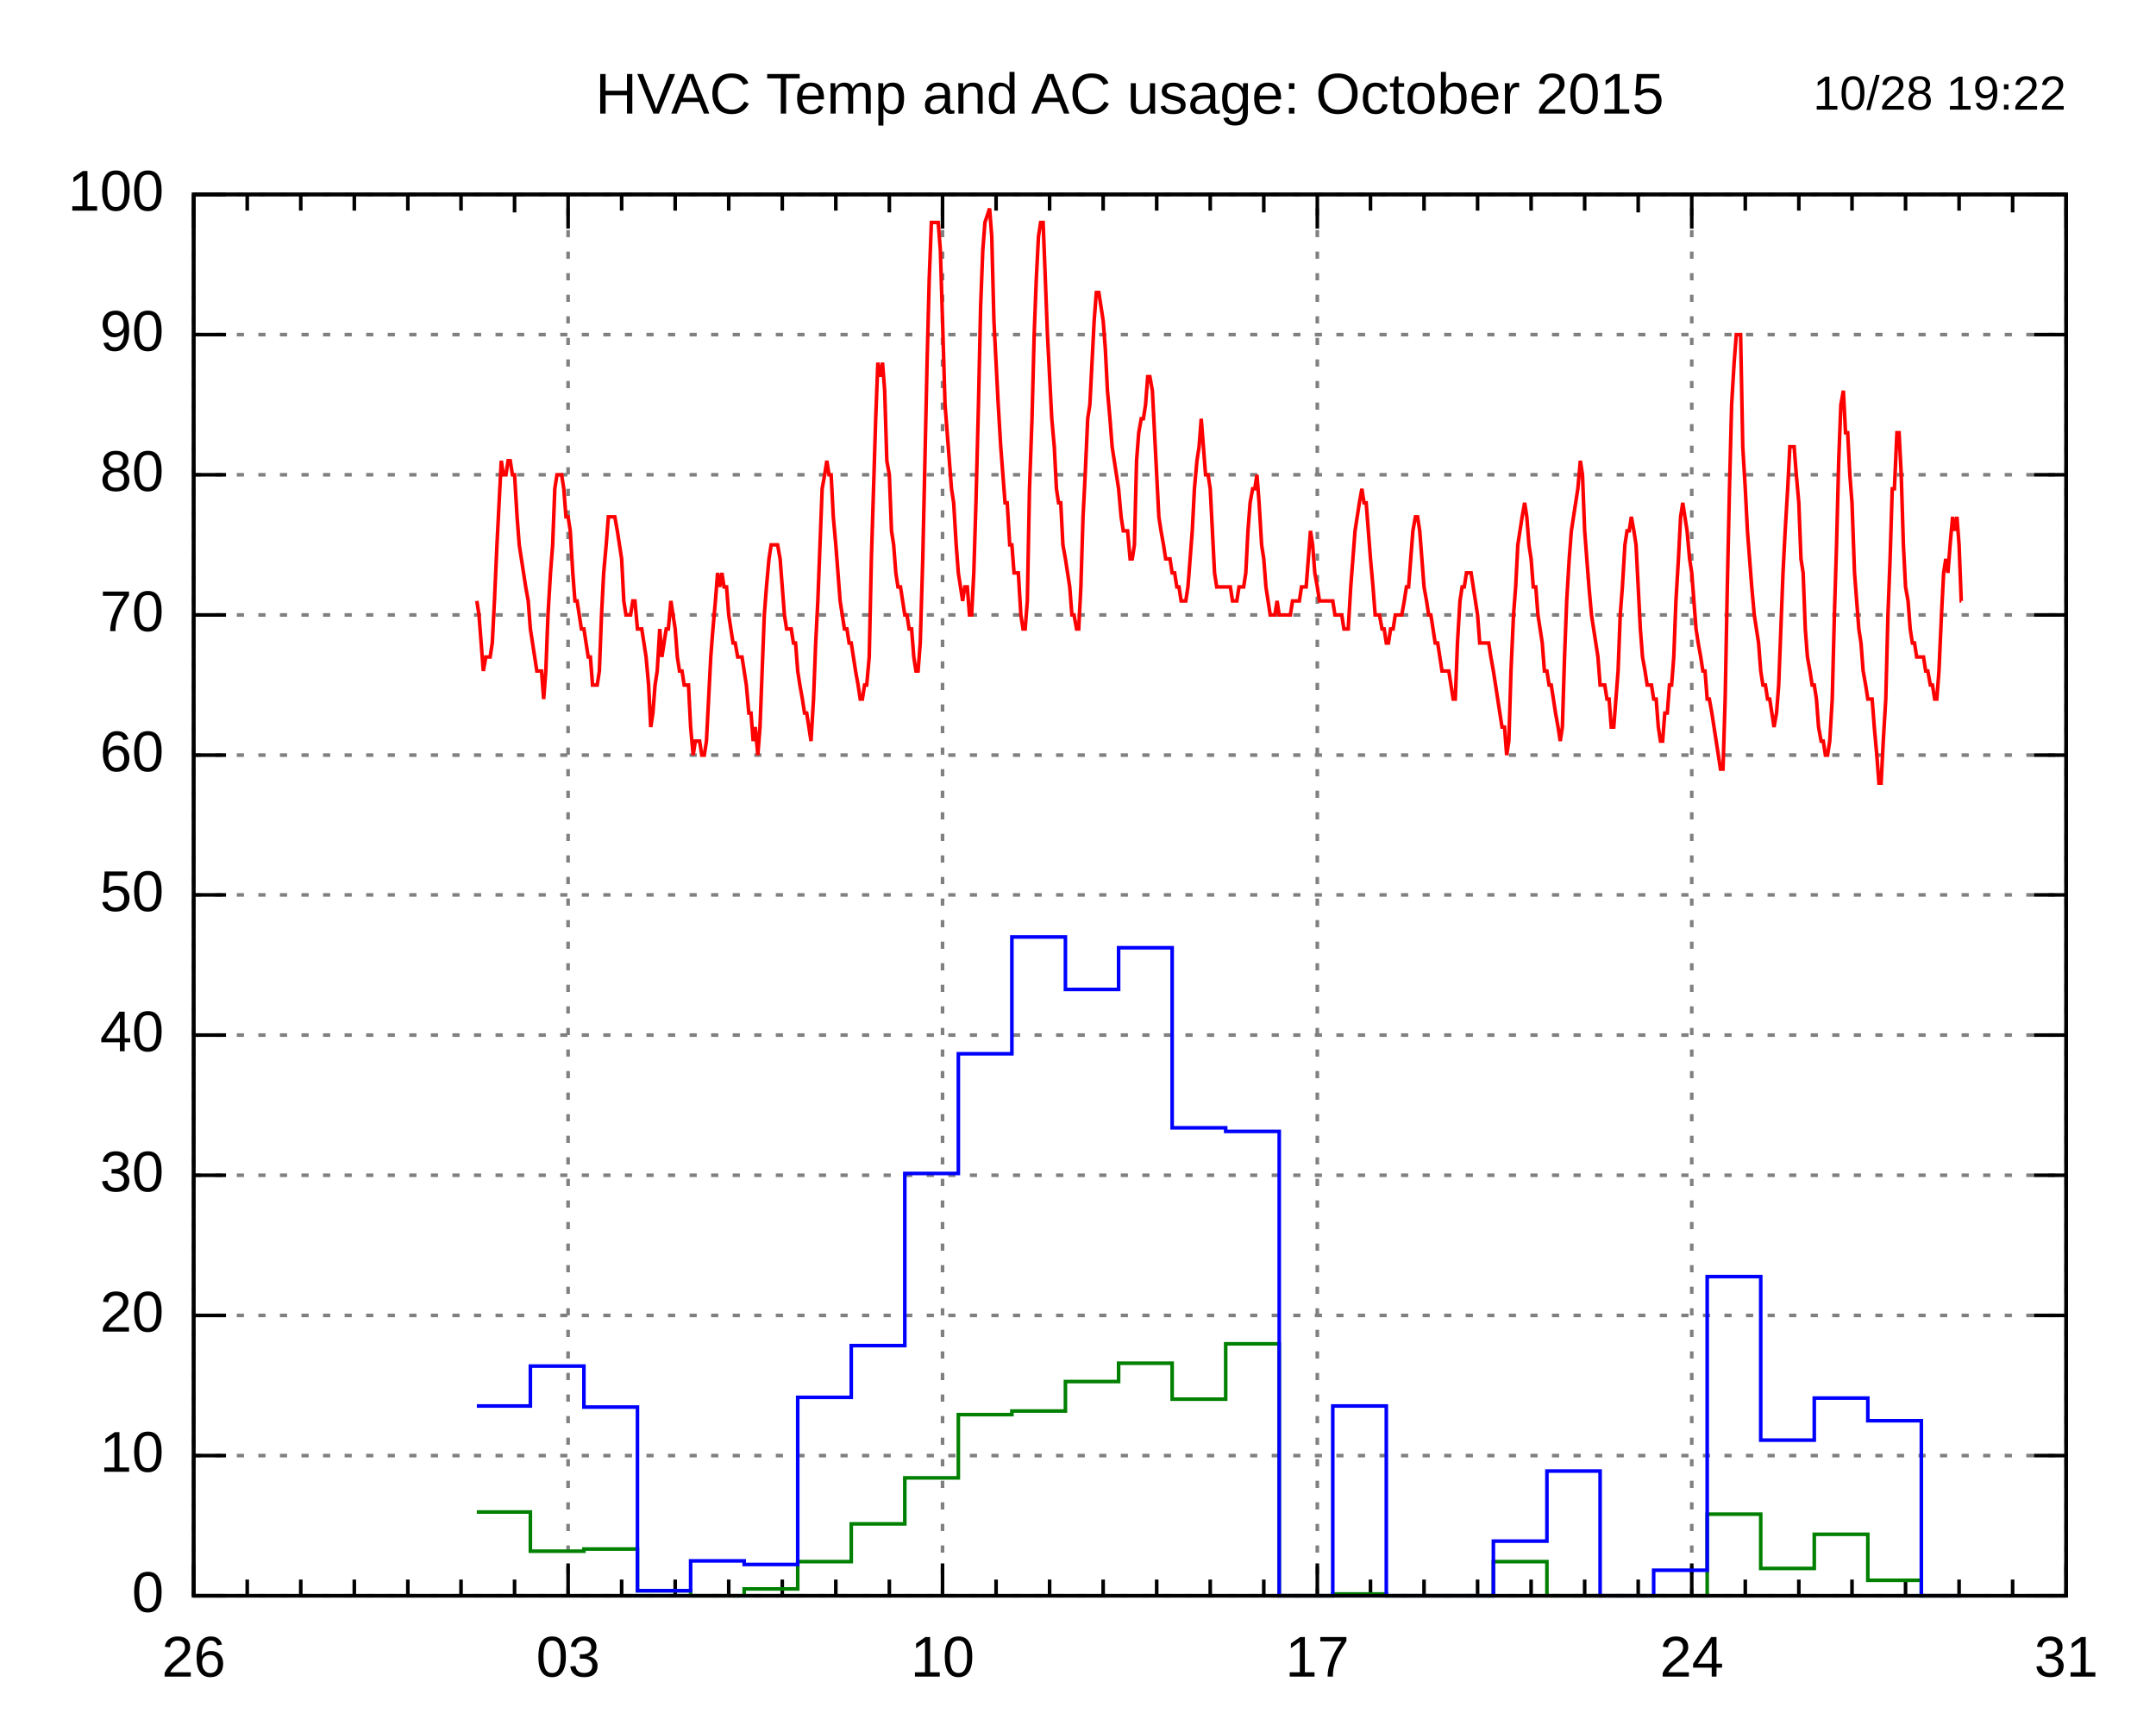
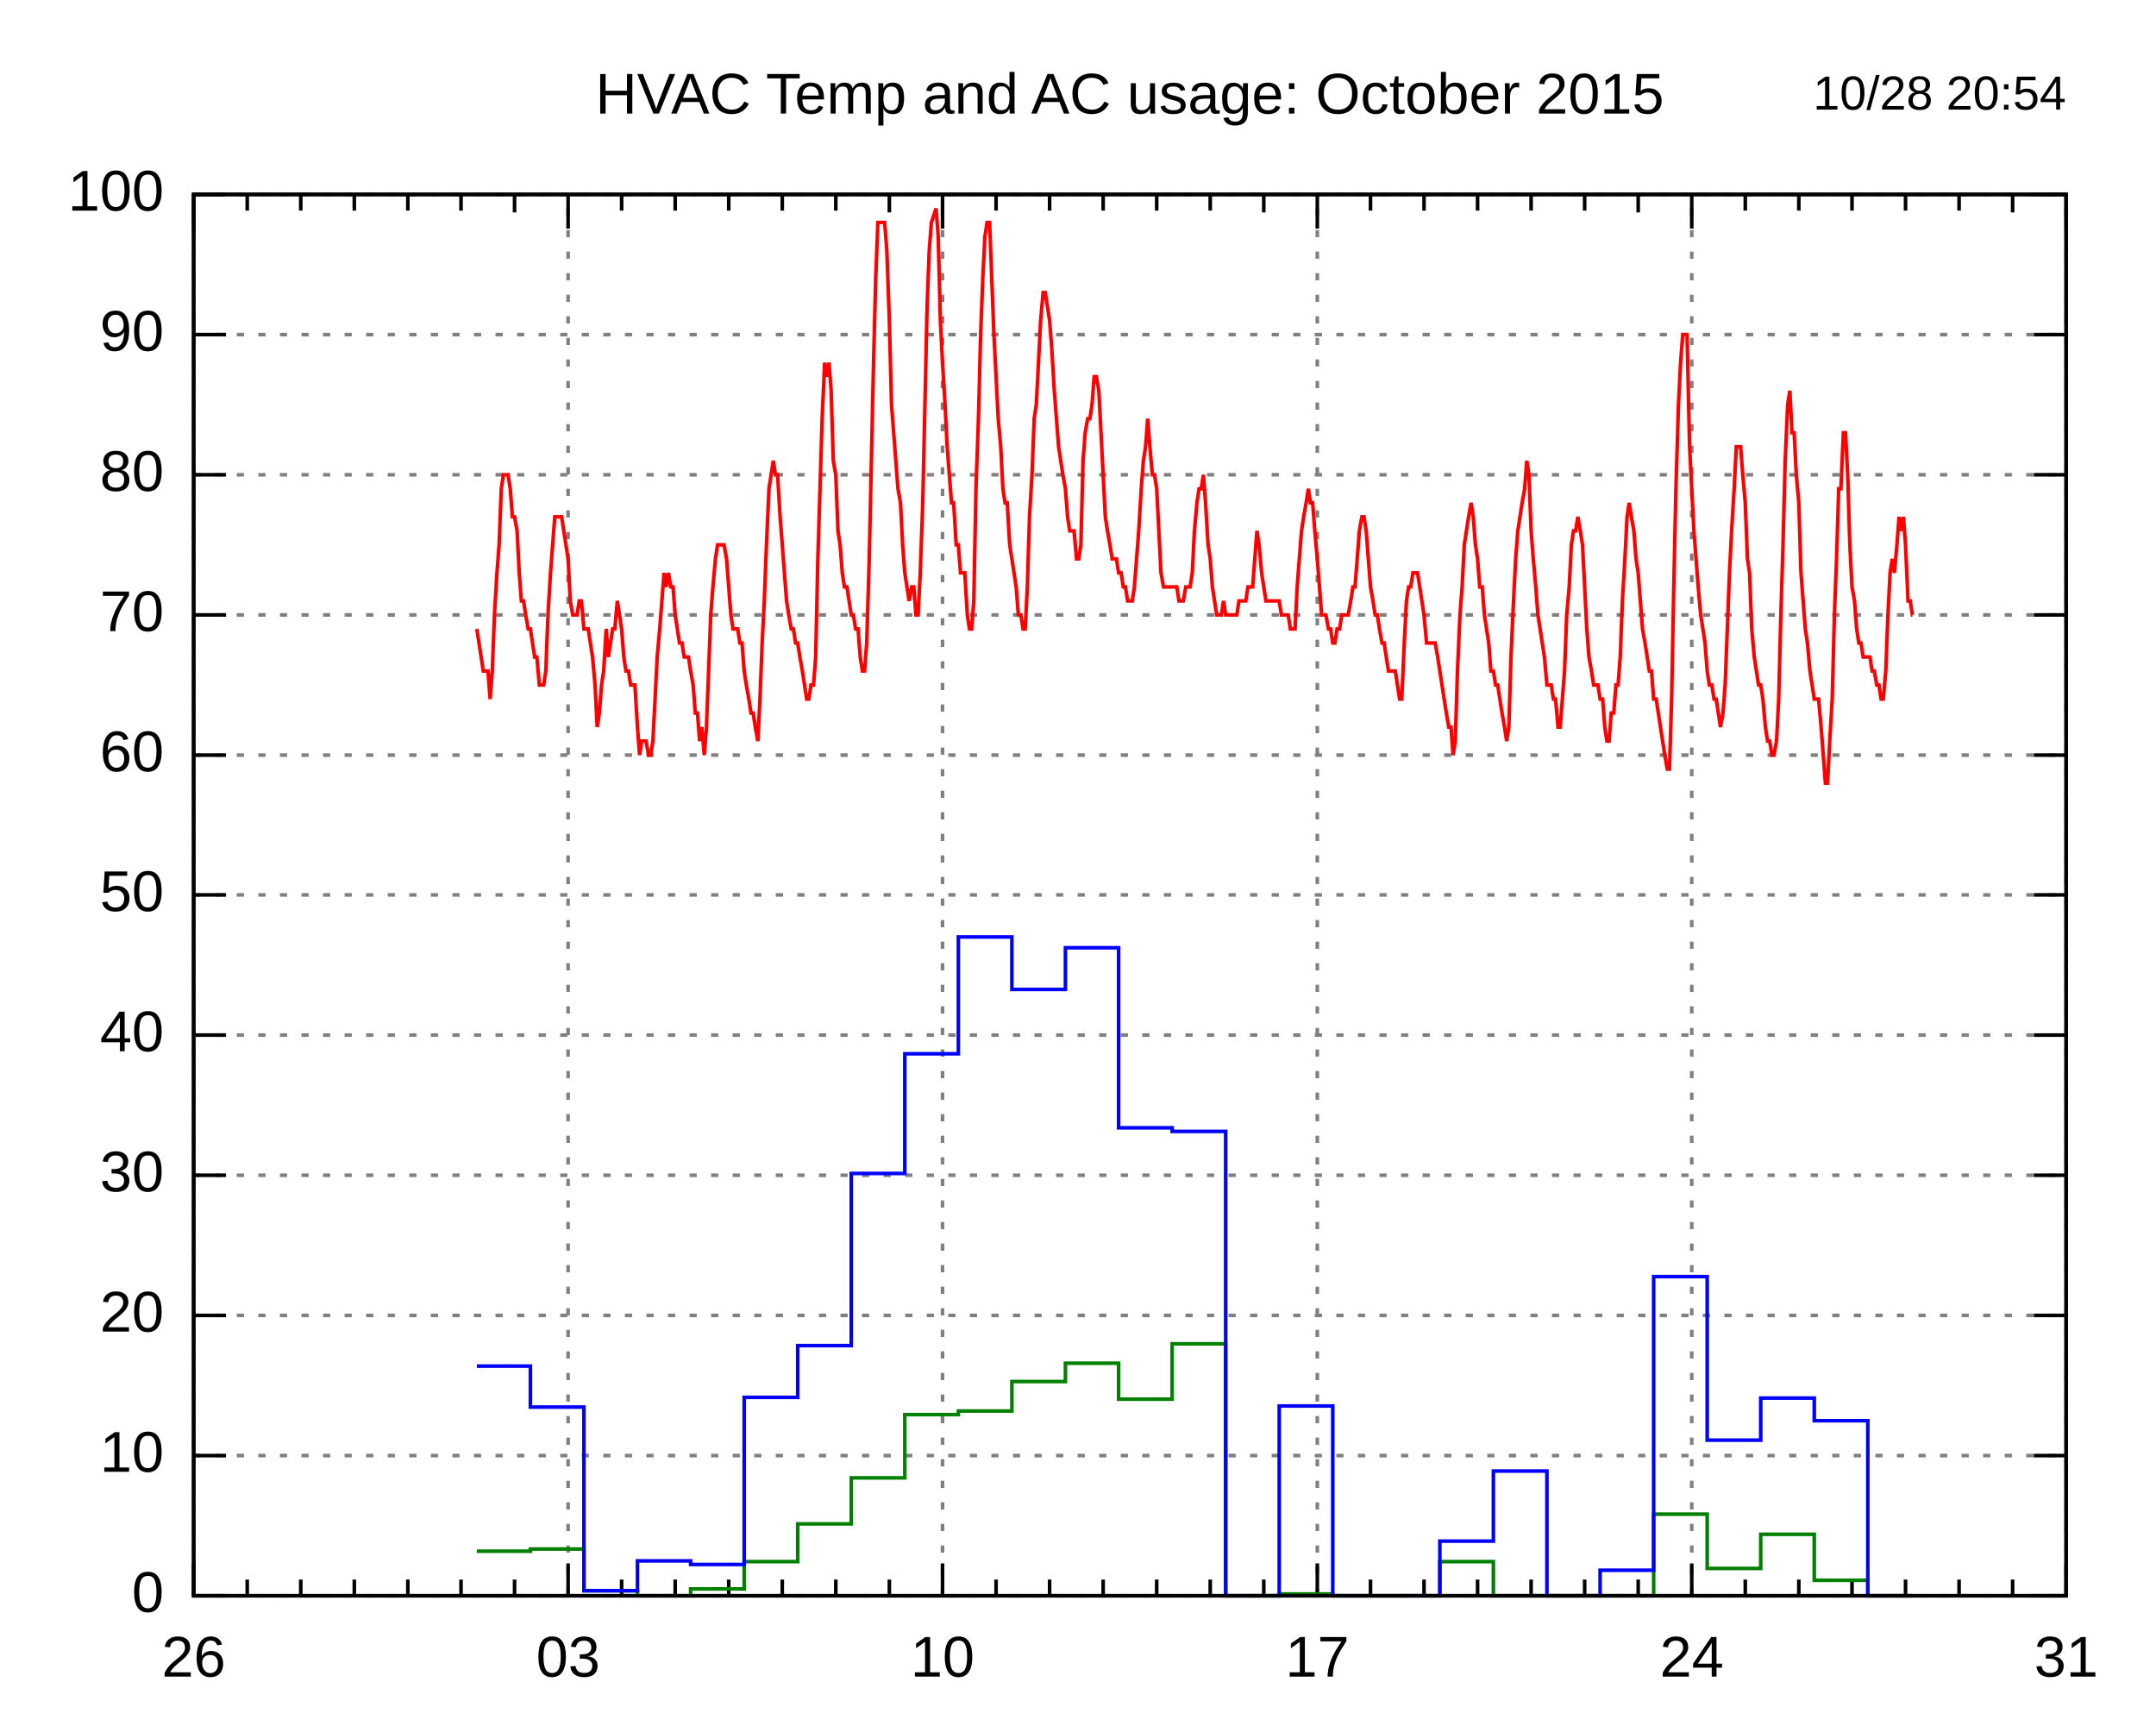
<svg xmlns="http://www.w3.org/2000/svg" xmlns:xlink="http://www.w3.org/1999/xlink" viewBox="0 0 600 480">
  <g id="gnuplot_canvas">
    <rect x="0" y="0" width="600" height="480" fill="none" />
    <defs>
      <circle id="gpDot" r="0.5" stroke-width="0.5" />
      <path id="gpPt0" stroke-width="0.222" stroke="currentColor" d="M-1,0 h2 M0,-1 v2" />
      <path id="gpPt1" stroke-width="0.222" stroke="currentColor" d="M-1,-1 L1,1 M1,-1 L-1,1" />
      <path id="gpPt2" stroke-width="0.222" stroke="currentColor" d="M-1,0 L1,0 M0,-1 L0,1 M-1,-1 L1,1 M-1,1 L1,-1" />
      <rect id="gpPt3" stroke-width="0.222" stroke="currentColor" x="-1" y="-1" width="2" height="2" />
      <rect id="gpPt4" stroke-width="0.222" stroke="currentColor" fill="currentColor" x="-1" y="-1" width="2" height="2" />
      <circle id="gpPt5" stroke-width="0.222" stroke="currentColor" cx="0" cy="0" r="1" />
      <use xlink:href="#gpPt5" id="gpPt6" fill="currentColor" stroke="none" />
      <path id="gpPt7" stroke-width="0.222" stroke="currentColor" d="M0,-1.33 L-1.33,0.67 L1.33,0.67 z" />
      <use xlink:href="#gpPt7" id="gpPt8" fill="currentColor" stroke="none" />
      <use xlink:href="#gpPt7" id="gpPt9" stroke="currentColor" transform="rotate(180)" />
      <use xlink:href="#gpPt9" id="gpPt10" fill="currentColor" stroke="none" />
      <use xlink:href="#gpPt3" id="gpPt11" stroke="currentColor" transform="rotate(45)" />
      <use xlink:href="#gpPt11" id="gpPt12" fill="currentColor" stroke="none" />
    </defs>
    <g style="fill:none; color:white; stroke:currentColor; stroke-width:1.00; stroke-linecap:butt; stroke-linejoin:miter">
</g>
    <g style="fill:none; color:black; stroke:currentColor; stroke-width:1.00; stroke-linecap:butt; stroke-linejoin:miter">
</g>
    <g style="fill:none; color:gray; stroke:currentColor; stroke-width:1.00; stroke-linecap:butt; stroke-linejoin:miter">
      <path stroke="gray" stroke-dasharray=" 2,4" class="gridline" d="M53.9,444.0 L575.0,444.0  h0.01" />
    </g>
    <g style="fill:none; color:black; stroke:currentColor; stroke-width:1.00; stroke-linecap:butt; stroke-linejoin:miter">
      <path stroke="black" d="M53.9,444.0 L62.9,444.0 M575.0,444.0 L566.0,444.0  h0.01" />
      <g transform="translate(45.6,448.5)" style="stroke:none; fill:black; font-family:Arial; font-size:12.00pt; text-anchor:end">
        <text> 0</text>
      </g>
    </g>
    <g style="fill:none; color:gray; stroke:currentColor; stroke-width:1.00; stroke-linecap:butt; stroke-linejoin:miter">
      <path stroke="gray" stroke-dasharray=" 2,4" class="gridline" d="M53.9,405.0 L575.0,405.0  h0.01" />
    </g>
    <g style="fill:none; color:black; stroke:currentColor; stroke-width:1.00; stroke-linecap:butt; stroke-linejoin:miter">
      <path stroke="black" d="M53.9,405.0 L62.9,405.0 M575.0,405.0 L566.0,405.0  h0.01" />
      <g transform="translate(45.6,409.5)" style="stroke:none; fill:black; font-family:Arial; font-size:12.00pt; text-anchor:end">
        <text> 10</text>
      </g>
    </g>
    <g style="fill:none; color:gray; stroke:currentColor; stroke-width:1.00; stroke-linecap:butt; stroke-linejoin:miter">
      <path stroke="gray" stroke-dasharray=" 2,4" class="gridline" d="M53.9,366.0 L575.0,366.0  h0.01" />
    </g>
    <g style="fill:none; color:black; stroke:currentColor; stroke-width:1.00; stroke-linecap:butt; stroke-linejoin:miter">
      <path stroke="black" d="M53.9,366.0 L62.9,366.0 M575.0,366.0 L566.0,366.0  h0.01" />
      <g transform="translate(45.6,370.5)" style="stroke:none; fill:black; font-family:Arial; font-size:12.00pt; text-anchor:end">
        <text> 20</text>
      </g>
    </g>
    <g style="fill:none; color:gray; stroke:currentColor; stroke-width:1.00; stroke-linecap:butt; stroke-linejoin:miter">
      <path stroke="gray" stroke-dasharray=" 2,4" class="gridline" d="M53.9,327.0 L575.0,327.0  h0.01" />
    </g>
    <g style="fill:none; color:black; stroke:currentColor; stroke-width:1.00; stroke-linecap:butt; stroke-linejoin:miter">
      <path stroke="black" d="M53.9,327.0 L62.9,327.0 M575.0,327.0 L566.0,327.0  h0.01" />
      <g transform="translate(45.6,331.5)" style="stroke:none; fill:black; font-family:Arial; font-size:12.00pt; text-anchor:end">
        <text> 30</text>
      </g>
    </g>
    <g style="fill:none; color:gray; stroke:currentColor; stroke-width:1.00; stroke-linecap:butt; stroke-linejoin:miter">
      <path stroke="gray" stroke-dasharray=" 2,4" class="gridline" d="M53.9,288.0 L575.0,288.0  h0.01" />
    </g>
    <g style="fill:none; color:black; stroke:currentColor; stroke-width:1.00; stroke-linecap:butt; stroke-linejoin:miter">
      <path stroke="black" d="M53.9,288.0 L62.9,288.0 M575.0,288.0 L566.0,288.0  h0.01" />
      <g transform="translate(45.6,292.5)" style="stroke:none; fill:black; font-family:Arial; font-size:12.00pt; text-anchor:end">
        <text> 40</text>
      </g>
    </g>
    <g style="fill:none; color:gray; stroke:currentColor; stroke-width:1.00; stroke-linecap:butt; stroke-linejoin:miter">
      <path stroke="gray" stroke-dasharray=" 2,4" class="gridline" d="M53.9,249.0 L575.0,249.0  h0.01" />
    </g>
    <g style="fill:none; color:black; stroke:currentColor; stroke-width:1.00; stroke-linecap:butt; stroke-linejoin:miter">
      <path stroke="black" d="M53.9,249.0 L62.9,249.0 M575.0,249.0 L566.0,249.0  h0.01" />
      <g transform="translate(45.6,253.5)" style="stroke:none; fill:black; font-family:Arial; font-size:12.00pt; text-anchor:end">
        <text> 50</text>
      </g>
    </g>
    <g style="fill:none; color:gray; stroke:currentColor; stroke-width:1.00; stroke-linecap:butt; stroke-linejoin:miter">
      <path stroke="gray" stroke-dasharray=" 2,4" class="gridline" d="M53.9,210.1 L575.0,210.1  h0.01" />
    </g>
    <g style="fill:none; color:black; stroke:currentColor; stroke-width:1.00; stroke-linecap:butt; stroke-linejoin:miter">
      <path stroke="black" d="M53.9,210.1 L62.9,210.1 M575.0,210.1 L566.0,210.1  h0.01" />
      <g transform="translate(45.6,214.6)" style="stroke:none; fill:black; font-family:Arial; font-size:12.00pt; text-anchor:end">
        <text> 60</text>
      </g>
    </g>
    <g style="fill:none; color:gray; stroke:currentColor; stroke-width:1.00; stroke-linecap:butt; stroke-linejoin:miter">
      <path stroke="gray" stroke-dasharray=" 2,4" class="gridline" d="M53.9,171.1 L575.0,171.1  h0.01" />
    </g>
    <g style="fill:none; color:black; stroke:currentColor; stroke-width:1.00; stroke-linecap:butt; stroke-linejoin:miter">
      <path stroke="black" d="M53.9,171.1 L62.9,171.1 M575.0,171.1 L566.0,171.1  h0.01" />
      <g transform="translate(45.6,175.6)" style="stroke:none; fill:black; font-family:Arial; font-size:12.00pt; text-anchor:end">
        <text> 70</text>
      </g>
    </g>
    <g style="fill:none; color:gray; stroke:currentColor; stroke-width:1.00; stroke-linecap:butt; stroke-linejoin:miter">
      <path stroke="gray" stroke-dasharray=" 2,4" class="gridline" d="M53.9,132.1 L575.0,132.1  h0.01" />
    </g>
    <g style="fill:none; color:black; stroke:currentColor; stroke-width:1.00; stroke-linecap:butt; stroke-linejoin:miter">
      <path stroke="black" d="M53.9,132.1 L62.9,132.1 M575.0,132.1 L566.0,132.1  h0.01" />
      <g transform="translate(45.6,136.6)" style="stroke:none; fill:black; font-family:Arial; font-size:12.00pt; text-anchor:end">
        <text> 80</text>
      </g>
    </g>
    <g style="fill:none; color:gray; stroke:currentColor; stroke-width:1.00; stroke-linecap:butt; stroke-linejoin:miter">
      <path stroke="gray" stroke-dasharray=" 2,4" class="gridline" d="M53.9,93.1 L575.0,93.1  h0.01" />
    </g>
    <g style="fill:none; color:black; stroke:currentColor; stroke-width:1.00; stroke-linecap:butt; stroke-linejoin:miter">
      <path stroke="black" d="M53.9,93.1 L62.9,93.1 M575.0,93.1 L566.0,93.1  h0.01" />
      <g transform="translate(45.6,97.6)" style="stroke:none; fill:black; font-family:Arial; font-size:12.00pt; text-anchor:end">
        <text> 90</text>
      </g>
    </g>
    <g style="fill:none; color:gray; stroke:currentColor; stroke-width:1.00; stroke-linecap:butt; stroke-linejoin:miter">
      <path stroke="gray" stroke-dasharray=" 2,4" class="gridline" d="M53.9,54.1 L575.0,54.1  h0.01" />
    </g>
    <g style="fill:none; color:black; stroke:currentColor; stroke-width:1.00; stroke-linecap:butt; stroke-linejoin:miter">
      <path stroke="black" d="M53.9,54.1 L62.9,54.1 M575.0,54.1 L566.0,54.1  h0.01" />
      <g transform="translate(45.6,58.6)" style="stroke:none; fill:black; font-family:Arial; font-size:12.00pt; text-anchor:end">
        <text> 100</text>
      </g>
    </g>
    <g style="fill:none; color:gray; stroke:currentColor; stroke-width:1.00; stroke-linecap:butt; stroke-linejoin:miter">
      <path stroke="gray" stroke-dasharray=" 2,4" class="gridline" d="M53.9,444.0 L53.9,54.1  h0.01" />
    </g>
    <g style="fill:none; color:black; stroke:currentColor; stroke-width:1.00; stroke-linecap:butt; stroke-linejoin:miter">
      <path stroke="black" d="M53.9,444.0 L53.9,435.0 M53.9,54.1 L53.9,63.1  h0.01" />
      <g transform="translate(53.9,466.5)" style="stroke:none; fill:black; font-family:Arial; font-size:12.00pt; text-anchor:middle">
        <text>26</text>
      </g>
      <path stroke="black" d="M68.8,444.0 L68.8,439.5 M68.8,54.1 L68.8,58.6 M83.7,444.0 L83.7,439.5 M83.7,54.1 L83.7,58.6    M98.6,444.0 L98.6,439.5 M98.6,54.1 L98.6,58.6 M113.5,444.0 L113.5,439.5 M113.5,54.1 L113.5,58.6    M128.3,444.0 L128.3,439.5 M128.3,54.1 L128.3,58.6 M143.2,444.0 L143.2,439.5 M143.2,54.1 L143.2,58.6     h0.01" />
    </g>
    <g style="fill:none; color:gray; stroke:currentColor; stroke-width:1.00; stroke-linecap:butt; stroke-linejoin:miter">
      <path stroke="gray" stroke-dasharray=" 2,4" class="gridline" d="M158.1,444.0 L158.1,54.1  h0.01" />
    </g>
    <g style="fill:none; color:black; stroke:currentColor; stroke-width:1.00; stroke-linecap:butt; stroke-linejoin:miter">
      <path stroke="black" d="M158.1,444.0 L158.1,435.0 M158.1,54.1 L158.1,63.1  h0.01" />
      <g transform="translate(158.1,466.5)" style="stroke:none; fill:black; font-family:Arial; font-size:12.00pt; text-anchor:middle">
        <text>03</text>
      </g>
      <path stroke="black" d="M173.0,444.0 L173.0,439.5 M173.0,54.1 L173.0,58.6 M187.9,444.0 L187.9,439.5 M187.9,54.1 L187.9,58.6    M202.8,444.0 L202.8,439.5 M202.8,54.1 L202.8,58.6 M217.7,444.0 L217.7,439.5 M217.7,54.1 L217.7,58.6    M232.6,444.0 L232.6,439.5 M232.6,54.1 L232.6,58.6 M247.5,444.0 L247.5,439.5 M247.5,54.1 L247.5,58.6     h0.01" />
    </g>
    <g style="fill:none; color:gray; stroke:currentColor; stroke-width:1.00; stroke-linecap:butt; stroke-linejoin:miter">
      <path stroke="gray" stroke-dasharray=" 2,4" class="gridline" d="M262.3,444.0 L262.3,54.1  h0.01" />
    </g>
    <g style="fill:none; color:black; stroke:currentColor; stroke-width:1.00; stroke-linecap:butt; stroke-linejoin:miter">
      <path stroke="black" d="M262.3,444.0 L262.3,435.0 M262.3,54.1 L262.3,63.1  h0.01" />
      <g transform="translate(262.3,466.5)" style="stroke:none; fill:black; font-family:Arial; font-size:12.00pt; text-anchor:middle">
        <text>10</text>
      </g>
      <path stroke="black" d="M277.2,444.0 L277.2,439.5 M277.2,54.1 L277.2,58.6 M292.1,444.0 L292.1,439.5 M292.1,54.1 L292.1,58.6    M307.0,444.0 L307.0,439.5 M307.0,54.1 L307.0,58.6 M321.9,444.0 L321.9,439.5 M321.9,54.1 L321.9,58.6    M336.8,444.0 L336.8,439.5 M336.8,54.1 L336.8,58.6 M351.7,444.0 L351.7,439.5 M351.7,54.1 L351.7,58.6     h0.01" />
    </g>
    <g style="fill:none; color:gray; stroke:currentColor; stroke-width:1.00; stroke-linecap:butt; stroke-linejoin:miter">
      <path stroke="gray" stroke-dasharray=" 2,4" class="gridline" d="M366.6,444.0 L366.6,54.1  h0.01" />
    </g>
    <g style="fill:none; color:black; stroke:currentColor; stroke-width:1.00; stroke-linecap:butt; stroke-linejoin:miter">
      <path stroke="black" d="M366.6,444.0 L366.6,435.0 M366.6,54.1 L366.6,63.1  h0.01" />
      <g transform="translate(366.6,466.5)" style="stroke:none; fill:black; font-family:Arial; font-size:12.00pt; text-anchor:middle">
        <text>17</text>
      </g>
      <path stroke="black" d="M381.4,444.0 L381.4,439.5 M381.4,54.1 L381.4,58.6 M396.3,444.0 L396.3,439.5 M396.3,54.1 L396.3,58.6    M411.2,444.0 L411.2,439.5 M411.2,54.1 L411.2,58.6 M426.1,444.0 L426.1,439.5 M426.1,54.1 L426.1,58.6    M441.0,444.0 L441.0,439.5 M441.0,54.1 L441.0,58.6 M455.9,444.0 L455.9,439.5 M455.9,54.1 L455.9,58.6     h0.01" />
    </g>
    <g style="fill:none; color:gray; stroke:currentColor; stroke-width:1.00; stroke-linecap:butt; stroke-linejoin:miter">
      <path stroke="gray" stroke-dasharray=" 2,4" class="gridline" d="M470.8,444.0 L470.8,54.1  h0.01" />
    </g>
    <g style="fill:none; color:black; stroke:currentColor; stroke-width:1.00; stroke-linecap:butt; stroke-linejoin:miter">
      <path stroke="black" d="M470.8,444.0 L470.8,435.0 M470.8,54.1 L470.8,63.1  h0.01" />
      <g transform="translate(470.8,466.5)" style="stroke:none; fill:black; font-family:Arial; font-size:12.00pt; text-anchor:middle">
        <text>24</text>
      </g>
      <path stroke="black" d="M485.7,444.0 L485.7,439.5 M485.7,54.1 L485.7,58.6 M500.6,444.0 L500.6,439.5 M500.6,54.1 L500.6,58.6    M515.4,444.0 L515.4,439.5 M515.4,54.1 L515.4,58.6 M530.3,444.0 L530.3,439.5 M530.3,54.1 L530.3,58.6    M545.2,444.0 L545.2,439.5 M545.2,54.1 L545.2,58.6 M560.1,444.0 L560.1,439.5 M560.1,54.1 L560.1,58.6     h0.01" />
    </g>
    <g style="fill:none; color:gray; stroke:currentColor; stroke-width:1.00; stroke-linecap:butt; stroke-linejoin:miter">
      <path stroke="gray" stroke-dasharray=" 2,4" class="gridline" d="M575.0,444.0 L575.0,54.1  h0.01" />
    </g>
    <g style="fill:none; color:black; stroke:currentColor; stroke-width:1.00; stroke-linecap:butt; stroke-linejoin:miter">
      <path stroke="black" d="M575.0,444.0 L575.0,435.0 M575.0,54.1 L575.0,63.1  h0.01" />
      <g transform="translate(575.0,466.5)" style="stroke:none; fill:black; font-family:Arial; font-size:12.00pt; text-anchor:middle">
        <text>31</text>
      </g>
      <path stroke="black" d="M53.9,54.1 L53.9,444.0 L575.0,444.0 L575.0,54.1 L53.9,54.1 Z  h0.01" />
      <g transform="translate(314.4,31.6)" style="stroke:none; fill:black; font-family:Arial; font-size:12.00pt; text-anchor:middle">
        <text>HVAC Temp and AC usage: October 2015</text>
      </g>
      <g transform="translate(575.0,30.5)" style="stroke:none; fill:black; font-family:arial; font-size:10.00pt; text-anchor:end">
-         <text>10/28 19:22</text>
+         <text>10/28 20:54</text>
      </g>
    </g>
    <g id="gnuplot_plot_1">
      <g style="fill:none; color:red; stroke:currentColor; stroke-width:1.00; stroke-linecap:butt; stroke-linejoin:miter">
-         <path stroke="red" d="M132.7,167.2 L133.3,171.1 L133.9,178.9 L134.5,186.7 L135.2,182.8 L135.8,182.8 L136.4,182.8 L137.0,178.9    L137.6,167.2 L138.3,151.6 L138.9,139.9 L139.5,128.2 L140.1,132.1 L140.8,132.1 L141.4,128.2 L142.0,128.2    L142.6,132.1 L143.2,132.1 L143.9,143.8 L144.5,151.6 L145.1,155.5 L145.7,159.4 L146.3,163.3 L147.0,167.2    L147.6,175.0 L148.2,178.9 L148.8,182.8 L149.4,186.7 L150.1,186.7 L150.7,186.7 L151.3,194.5 L151.9,186.7    L152.5,171.1 L153.2,159.4 L153.8,151.6 L154.4,136.0 L155.0,132.1 L155.6,132.1 L156.3,132.1 L156.9,136.0    L157.5,143.8 L158.1,143.8 L158.7,147.7 L159.4,159.4 L160.0,167.2 L160.6,167.2 L161.2,171.1 L161.8,175.0    L162.5,175.0 L163.1,178.9 L163.7,182.8 L164.3,182.8 L164.9,190.6 L165.6,190.6 L166.2,190.6 L166.8,186.7    L167.4,171.1 L168.0,159.4 L168.7,151.6 L169.3,143.8 L169.9,143.8 L170.5,143.8 L171.1,143.8 L171.8,147.7    L172.4,151.6 L173.0,155.5 L173.6,167.2 L174.2,171.1 L174.9,171.1 L175.5,171.1 L176.1,167.2 L176.7,167.2    L177.4,175.0 L178.0,175.0 L178.6,175.0 L179.2,178.9 L179.8,182.8 L180.5,190.6 L181.1,202.3 L181.7,198.4    L182.3,190.6 L182.9,186.7 L183.6,175.0 L184.2,182.8 L184.8,178.9 L185.4,175.0 L186.0,175.0 L186.7,167.2    L187.3,171.1 L187.9,175.0 L188.5,182.8 L189.1,186.7 L189.8,186.7 L190.4,190.6 L191.0,190.6 L191.6,190.6    L192.2,202.3 L192.9,210.1 L193.5,206.2 L194.1,206.2 L194.7,206.2 L195.3,210.1 L196.0,210.1 L196.6,206.2    L197.2,194.5 L197.8,182.8 L198.4,175.0 L199.1,167.2 L199.7,159.4 L200.3,163.3 L200.9,159.4 L201.5,163.3    L202.2,163.3 L202.8,171.1 L203.4,175.0 L204.0,178.9 L204.6,178.9 L205.3,182.8 L205.9,182.8 L206.5,182.8    L207.1,186.7 L207.7,190.6 L208.4,198.4 L209.0,198.4 L209.6,206.2 L210.2,202.3 L210.9,210.1 L211.5,202.3    L212.1,186.7 L212.7,171.1 L213.3,163.3 L214.0,155.5 L214.6,151.6 L215.2,151.6 L215.8,151.6 L216.4,151.6    L217.1,155.5 L217.7,163.3 L218.3,171.1 L218.9,175.0 L219.5,175.0 L220.2,175.0 L220.8,178.9 L221.4,178.9    L222.0,186.7 L222.6,190.6 L223.3,194.5 L223.9,198.4 L224.5,198.4 L225.1,202.3 L225.7,206.2 L226.4,194.5    L227.0,178.9 L227.6,167.2 L228.2,151.6 L228.8,136.0 L229.5,132.1 L230.1,128.2 L230.7,132.1 L231.3,132.1    L231.9,143.8 L232.6,151.6 L233.2,159.4 L233.8,167.2 L234.4,171.1 L235.0,175.0 L235.7,175.0 L236.3,178.9    L236.9,178.9 L237.5,182.8 L238.1,186.7 L238.8,190.6 L239.4,194.5 L240.0,194.5 L240.6,190.6 L241.2,190.6    L241.9,182.8 L242.5,155.5 L243.1,136.0 L243.7,116.5 L244.3,100.9 L245.0,104.8 L245.6,100.9 L246.2,108.7    L246.8,128.2 L247.5,132.1 L248.1,147.7 L248.7,151.6 L249.3,159.4 L249.9,163.3 L250.6,163.3 L251.2,167.2    L251.8,171.1 L252.4,171.1 L253.0,175.0 L253.7,175.0 L254.3,182.8 L254.9,186.7 L255.5,186.7 L256.1,178.9    L256.8,155.5 L257.4,128.2 L258.0,100.9 L258.6,77.5 L259.2,61.9 L261.1,61.9 L261.7,69.7 L262.3,89.2    L263.0,112.6 L263.6,120.4 L264.2,128.2 L264.8,136.0 L265.4,139.9 L266.1,151.6 L266.7,159.4 L267.3,163.3    L267.9,167.2 L268.5,163.3 L269.2,163.3 L269.8,171.1 L270.4,171.1 L271.0,159.4 L271.6,139.9 L272.3,112.6    L272.9,85.3 L273.5,69.7 L274.1,61.9 L275.4,58.0 L276.0,65.8 L276.6,89.2 L277.2,100.9 L277.8,112.6    L278.5,124.3 L279.1,132.1 L279.7,139.9 L280.3,139.9 L281.0,151.6 L281.6,151.6 L282.2,159.4 L282.8,159.4    L283.4,159.4 L284.1,171.1 L284.7,175.0 L285.3,175.0 L285.9,167.2 L286.5,136.0 L287.2,116.5 L287.8,93.1    L288.4,77.5 L289.0,65.8 L289.6,61.9 L290.3,61.9 L290.9,77.5 L291.5,93.1 L292.1,104.8 L292.7,116.5    L293.4,124.3 L294.0,136.0 L294.6,139.9 L295.2,139.9 L295.8,151.6 L296.5,155.5 L297.1,159.4 L297.7,163.3    L298.3,171.1 L298.9,171.1 L299.6,175.0 L300.2,175.0 L300.8,163.3 L301.4,143.8 L302.0,132.1 L302.7,116.5    L303.3,112.6 L303.9,100.9 L304.5,89.2 L305.1,81.4 L305.8,81.4 L306.4,85.3 L307.0,89.2 L307.6,97.0    L308.2,108.7 L308.9,116.5 L309.5,124.3 L310.1,128.2 L310.7,132.1 L311.3,136.0 L312.0,143.8 L312.6,147.7    L313.2,147.7 L313.8,147.7 L314.5,155.5 L315.1,155.5 L315.7,151.6 L316.3,128.2 L316.9,120.4 L317.6,116.5    L318.2,116.5 L318.8,112.6 L319.4,104.8 L320.0,104.8 L320.7,108.7 L321.3,120.4 L321.9,132.1 L322.5,143.8    L323.1,147.7 L323.8,151.6 L324.4,155.5 L325.0,155.5 L325.6,155.5 L326.2,159.4 L326.9,159.4 L327.5,163.3    L328.1,163.3 L328.7,167.2 L329.3,167.2 L330.0,167.2 L330.6,163.3 L331.2,155.5 L331.8,147.7 L332.4,136.0    L333.1,128.2 L333.7,124.3 L334.3,116.5 L334.9,124.3 L335.5,132.1 L336.2,132.1 L336.8,136.0 L337.4,147.7    L338.0,159.4 L338.6,163.3 L339.3,163.3 L339.9,163.3 L340.5,163.3 L341.1,163.3 L341.7,163.3 L342.4,163.3    L343.0,167.2 L343.6,167.2 L344.2,167.2 L344.8,163.3 L345.5,163.3 L346.1,163.3 L346.7,159.4 L347.3,147.7    L347.9,139.9 L348.6,136.0 L349.2,136.0 L349.8,132.1 L350.4,139.9 L351.1,151.6 L351.7,155.5 L352.3,163.3    L352.9,167.2 L353.5,171.1 L354.2,171.1 L354.8,171.1 L355.4,167.2 L356.0,171.1 L356.6,171.1 L357.3,171.1    L357.9,171.1 L358.5,171.1 L359.1,171.1 L359.7,167.2 L360.4,167.2 L361.0,167.2 L361.6,167.2 L362.2,163.3    L362.8,163.3 L363.5,163.3 L364.1,155.5 L364.7,147.7 L365.3,151.6 L365.9,159.4 L366.6,163.3 L367.2,167.2    L367.8,167.2 L368.4,167.2 L369.0,167.2 L369.7,167.2 L370.3,167.2 L370.9,167.2 L371.5,171.1 L372.1,171.1    L372.8,171.1 L373.4,171.1 L374.0,175.0 L374.6,175.0 L375.2,175.0 L375.9,163.3 L376.5,155.5 L377.1,147.7    L377.7,143.8 L378.3,139.9 L379.0,136.0 L379.6,139.9 L380.2,139.9 L380.8,147.7 L381.4,155.5 L382.1,163.3    L382.7,171.1 L383.3,171.1 L383.9,171.1 L384.6,175.0 L385.2,175.0 L385.8,178.9 L386.4,178.9 L387.0,175.0    L387.7,175.0 L388.3,171.1 L388.9,171.1 L389.5,171.1 L390.1,171.1 L390.8,167.2 L391.4,163.3 L392.0,163.3    L392.6,155.5 L393.2,147.7 L393.9,143.8 L394.5,143.8 L395.1,147.7 L395.7,155.5 L396.3,163.3 L397.0,167.2    L397.6,171.1 L398.2,171.1 L398.8,175.0 L399.4,178.9 L400.1,178.9 L400.7,182.8 L401.3,186.7 L401.9,186.7    L402.5,186.7 L403.2,186.7 L403.8,190.6 L404.4,194.5 L405.0,194.5 L405.6,178.9 L406.3,167.2 L406.9,163.3    L407.5,163.3 L408.1,159.4 L408.7,159.4 L409.4,159.4 L410.0,163.3 L410.6,167.2 L411.2,171.1 L411.8,178.9    L412.5,178.9 L413.1,178.9 L413.7,178.9 L414.3,178.9 L414.9,182.8 L415.6,186.7 L416.2,190.6 L416.8,194.5    L417.4,198.4 L418.0,202.3 L418.7,202.3 L419.3,210.1 L419.9,206.2 L420.5,186.7 L421.2,171.1 L421.8,163.3    L422.4,151.6 L423.0,147.7 L423.6,143.8 L424.3,139.9 L424.9,143.8 L425.5,151.6 L426.1,155.5 L426.7,163.3    L427.4,163.3 L428.0,171.1 L428.6,175.0 L429.2,178.9 L429.8,186.7 L430.5,186.7 L431.1,190.6 L431.7,190.6    L432.3,194.5 L432.9,198.4 L433.6,202.3 L434.2,206.2 L434.8,202.3 L435.4,182.8 L436.0,167.2 L436.7,155.5    L437.3,147.7 L437.9,143.8 L438.5,139.9 L439.1,136.0 L439.8,128.2 L440.4,132.1 L441.0,147.7 L441.6,155.5    L442.2,163.3 L442.9,171.1 L443.5,175.0 L444.1,178.9 L444.7,182.8 L445.3,190.6 L446.0,190.6 L446.6,190.6    L447.2,194.5 L447.8,194.5 L448.4,202.3 L449.1,202.3 L449.7,194.5 L450.3,186.7 L450.9,171.1 L451.5,163.3    L452.2,151.6 L452.8,147.7 L453.4,147.7 L454.0,143.8 L454.7,147.7 L455.3,151.6 L455.9,163.3 L456.5,175.0    L457.1,182.8 L457.8,186.7 L458.4,190.6 L459.0,190.6 L459.6,190.6 L460.2,194.5 L460.9,194.5 L461.5,202.3    L462.1,206.2 L462.7,206.2 L463.3,198.4 L464.0,198.4 L464.6,190.6 L465.2,190.6 L465.8,182.8 L466.4,167.2    L467.1,155.5 L467.7,143.8 L468.3,139.9 L468.9,143.8 L469.5,147.7 L470.2,155.5 L470.8,159.4 L471.4,167.2    L472.0,175.0 L472.6,178.9 L473.3,182.8 L473.9,186.7 L474.5,186.7 L475.1,194.5 L475.7,194.5 L476.4,198.4    L477.0,202.3 L477.6,206.2 L478.2,210.1 L478.8,214.0 L479.5,214.0 L480.1,194.5 L480.7,163.3 L481.3,136.0    L481.9,112.6 L482.6,100.9 L483.2,93.1 L483.8,93.1 L484.4,93.1 L485.0,124.3 L485.7,136.0 L486.3,147.7    L486.9,155.5 L487.5,163.3 L488.2,171.1 L488.8,175.0 L489.4,178.9 L490.0,186.7 L490.6,190.6 L491.3,190.6    L491.9,194.5 L492.5,194.5 L493.1,198.4 L493.7,202.3 L494.4,198.4 L495.0,190.6 L495.6,175.0 L496.2,159.4    L496.8,147.7 L497.5,136.0 L498.1,124.3 L498.7,124.3 L499.3,124.3 L499.9,132.1 L500.6,139.9 L501.2,155.5    L501.8,159.4 L502.4,175.0 L503.0,182.8 L503.7,186.7 L504.3,190.6 L504.9,190.6 L505.5,194.5 L506.1,202.3    L506.8,206.2 L507.4,206.2 L508.0,210.1 L508.6,210.1 L509.2,206.2 L509.9,194.5 L510.5,171.1 L511.1,151.6    L511.7,128.2 L512.3,112.6 L513.0,108.7 L513.6,120.4 L514.2,120.4 L514.8,132.1 L515.4,139.9 L516.1,159.4    L516.7,167.2 L517.3,175.0 L517.9,178.9 L518.5,186.7 L519.2,190.6 L519.8,194.5 L520.4,194.5 L521.0,194.5    L521.6,202.3 L522.3,210.1 L522.9,217.9 L523.5,217.9 L524.1,206.2 L524.8,194.5 L525.4,171.1 L526.0,155.5    L526.6,136.0 L527.2,136.0 L527.9,120.4 L528.5,120.4 L529.1,132.1 L529.7,151.6 L530.3,163.3 L531.0,167.2    L531.6,175.0 L532.2,178.9 L532.8,178.9 L533.4,182.8 L534.1,182.8 L534.7,182.8 L535.3,182.8 L535.9,186.7    L536.5,186.7 L537.2,190.6 L537.8,190.6 L538.4,194.5 L539.0,194.5 L539.6,186.7 L540.3,171.1 L540.9,159.4    L541.5,155.5 L542.1,159.4 L542.7,151.6 L543.4,143.8 L544.0,147.7 L544.6,143.8 L545.2,151.6 L545.8,167.2     h0.01" />
+         <path stroke="red" d="M132.7,175.0 L133.3,178.9 L133.9,182.8 L134.5,186.7 L135.2,186.7 L135.8,186.7 L136.4,194.5 L137.0,186.7    L137.6,171.1 L138.3,159.4 L138.9,151.6 L139.5,136.0 L140.1,132.1 L140.8,132.1 L141.4,132.1 L142.0,136.0    L142.6,143.8 L143.2,143.8 L143.9,147.7 L144.5,159.4 L145.1,167.2 L145.7,167.2 L146.3,171.1 L147.0,175.0    L147.6,175.0 L148.2,178.9 L148.8,182.8 L149.4,182.8 L150.1,190.6 L150.7,190.6 L151.3,190.6 L151.9,186.7    L152.5,171.1 L153.2,159.4 L153.8,151.6 L154.4,143.8 L155.0,143.8 L155.6,143.8 L156.3,143.8 L156.9,147.7    L157.5,151.6 L158.1,155.5 L158.7,167.2 L159.4,171.1 L160.0,171.1 L160.6,171.1 L161.2,167.2 L161.8,167.2    L162.5,175.0 L163.1,175.0 L163.7,175.0 L164.3,178.9 L164.9,182.8 L165.6,190.6 L166.2,202.3 L166.8,198.4    L167.4,190.6 L168.0,186.7 L168.7,175.0 L169.3,182.8 L169.9,178.9 L170.5,175.0 L171.1,175.0 L171.8,167.2    L172.4,171.1 L173.0,175.0 L173.6,182.8 L174.2,186.7 L174.9,186.7 L175.5,190.6 L176.1,190.6 L176.7,190.6    L177.4,202.3 L178.0,210.1 L178.6,206.2 L179.2,206.2 L179.8,206.2 L180.5,210.1 L181.1,210.1 L181.7,206.2    L182.3,194.5 L182.9,182.8 L183.6,175.0 L184.2,167.2 L184.8,159.4 L185.4,163.3 L186.0,159.4 L186.7,163.3    L187.3,163.3 L187.9,171.1 L188.5,175.0 L189.1,178.9 L189.8,178.9 L190.4,182.8 L191.0,182.8 L191.6,182.8    L192.2,186.7 L192.9,190.6 L193.5,198.4 L194.1,198.4 L194.7,206.2 L195.3,202.3 L196.0,210.1 L196.6,202.3    L197.2,186.7 L197.8,171.1 L198.4,163.3 L199.1,155.5 L199.7,151.6 L200.3,151.6 L200.9,151.6 L201.5,151.6    L202.2,155.5 L202.8,163.3 L203.4,171.1 L204.0,175.0 L204.6,175.0 L205.3,175.0 L205.9,178.9 L206.5,178.9    L207.1,186.7 L207.7,190.6 L208.4,194.5 L209.0,198.4 L209.6,198.4 L210.2,202.3 L210.9,206.2 L211.5,194.5    L212.1,178.9 L212.7,167.2 L213.3,151.6 L214.0,136.0 L214.6,132.1 L215.2,128.2 L215.8,132.1 L216.4,132.1    L217.1,143.8 L217.7,151.6 L218.3,159.4 L218.9,167.2 L219.5,171.1 L220.2,175.0 L220.8,175.0 L221.4,178.9    L222.0,178.9 L222.6,182.8 L223.3,186.7 L223.9,190.6 L224.5,194.5 L225.1,194.5 L225.7,190.6 L226.4,190.6    L227.0,182.8 L227.6,155.5 L228.2,136.0 L228.8,116.5 L229.5,100.9 L230.1,104.8 L230.7,100.9 L231.3,108.7    L231.9,128.2 L232.6,132.1 L233.2,147.7 L233.8,151.6 L234.4,159.4 L235.0,163.3 L235.7,163.3 L236.3,167.2    L236.9,171.1 L237.5,171.1 L238.1,175.0 L238.8,175.0 L239.4,182.8 L240.0,186.7 L240.6,186.7 L241.2,178.9    L241.9,155.5 L242.5,128.2 L243.1,100.9 L243.7,77.5 L244.3,61.9 L246.2,61.9 L246.8,69.7 L247.5,89.2    L248.1,112.6 L248.7,120.4 L249.3,128.2 L249.9,136.0 L250.6,139.9 L251.2,151.6 L251.8,159.4 L252.4,163.3    L253.0,167.2 L253.7,163.3 L254.3,163.3 L254.9,171.1 L255.5,171.1 L256.1,159.4 L256.8,139.9 L257.4,112.6    L258.0,85.3 L258.6,69.7 L259.2,61.9 L260.5,58.0 L261.1,65.8 L261.7,89.2 L262.3,100.9 L263.0,112.6    L263.6,124.3 L264.2,132.1 L264.8,139.9 L265.4,139.9 L266.1,151.6 L266.7,151.6 L267.3,159.4 L267.9,159.4    L268.5,159.4 L269.2,171.1 L269.8,175.0 L270.4,175.0 L271.0,167.2 L271.6,136.0 L272.3,116.5 L272.9,93.1    L273.5,77.5 L274.1,65.8 L274.7,61.9 L275.4,61.9 L276.0,77.5 L276.6,93.1 L277.2,104.8 L277.8,116.5    L278.5,124.3 L279.1,136.0 L279.7,139.9 L280.3,139.9 L281.0,151.6 L281.6,155.5 L282.2,159.4 L282.8,163.3    L283.4,171.1 L284.1,171.1 L284.7,175.0 L285.3,175.0 L285.9,163.3 L286.5,143.8 L287.2,132.1 L287.8,116.5    L288.4,112.6 L289.0,100.9 L289.6,89.2 L290.3,81.4 L290.9,81.4 L291.5,85.3 L292.1,89.2 L292.7,97.0    L293.4,108.7 L294.0,116.5 L294.6,124.3 L295.2,128.2 L295.8,132.1 L296.5,136.0 L297.1,143.8 L297.7,147.7    L298.3,147.7 L298.9,147.7 L299.6,155.5 L300.2,155.5 L300.8,151.6 L301.4,128.2 L302.0,120.4 L302.7,116.5    L303.3,116.5 L303.9,112.6 L304.5,104.8 L305.1,104.8 L305.8,108.7 L306.4,120.4 L307.0,132.1 L307.6,143.8    L308.2,147.7 L308.9,151.6 L309.5,155.5 L310.1,155.5 L310.7,155.5 L311.3,159.4 L312.0,159.4 L312.6,163.3    L313.2,163.3 L313.8,167.2 L314.5,167.2 L315.1,167.2 L315.7,163.3 L316.3,155.5 L316.9,147.7 L317.6,136.0    L318.2,128.2 L318.8,124.3 L319.4,116.5 L320.0,124.3 L320.7,132.1 L321.3,132.1 L321.9,136.0 L322.5,147.7    L323.1,159.4 L323.8,163.3 L324.4,163.3 L325.0,163.3 L325.6,163.3 L326.2,163.3 L326.9,163.3 L327.5,163.3    L328.1,167.2 L328.7,167.2 L329.3,167.2 L330.0,163.3 L330.6,163.3 L331.2,163.3 L331.8,159.4 L332.4,147.7    L333.1,139.9 L333.7,136.0 L334.3,136.0 L334.9,132.1 L335.5,139.9 L336.2,151.6 L336.8,155.5 L337.4,163.3    L338.0,167.2 L338.6,171.1 L339.3,171.1 L339.9,171.1 L340.5,167.2 L341.1,171.1 L341.7,171.1 L342.4,171.1    L343.0,171.1 L343.6,171.1 L344.2,171.1 L344.8,167.2 L345.5,167.2 L346.1,167.2 L346.7,167.2 L347.3,163.3    L347.9,163.3 L348.6,163.3 L349.2,155.5 L349.8,147.7 L350.4,151.6 L351.1,159.4 L351.7,163.3 L352.3,167.2    L352.9,167.2 L353.5,167.2 L354.2,167.2 L354.8,167.2 L355.4,167.2 L356.0,167.2 L356.6,171.1 L357.3,171.1    L357.9,171.1 L358.5,171.1 L359.1,175.0 L359.7,175.0 L360.4,175.0 L361.0,163.3 L361.6,155.5 L362.2,147.7    L362.8,143.8 L363.5,139.9 L364.1,136.0 L364.7,139.9 L365.3,139.9 L365.9,147.7 L366.6,155.5 L367.2,163.3    L367.8,171.1 L368.4,171.1 L369.0,171.1 L369.7,175.0 L370.3,175.0 L370.9,178.9 L371.5,178.9 L372.1,175.0    L372.8,175.0 L373.4,171.1 L374.0,171.1 L374.6,171.1 L375.2,171.1 L375.9,167.2 L376.5,163.3 L377.1,163.3    L377.7,155.5 L378.3,147.7 L379.0,143.8 L379.6,143.8 L380.2,147.7 L380.8,155.5 L381.4,163.3 L382.1,167.2    L382.7,171.1 L383.3,171.1 L383.9,175.0 L384.6,178.9 L385.2,178.9 L385.8,182.8 L386.4,186.7 L387.0,186.7    L387.7,186.7 L388.3,186.7 L388.9,190.6 L389.5,194.5 L390.1,194.5 L390.8,178.9 L391.4,167.2 L392.0,163.3    L392.6,163.3 L393.2,159.4 L393.9,159.4 L394.5,159.4 L395.1,163.3 L395.7,167.2 L396.3,171.1 L397.0,178.9    L397.6,178.9 L398.2,178.9 L398.8,178.9 L399.4,178.9 L400.1,182.8 L400.7,186.7 L401.3,190.6 L401.9,194.5    L402.5,198.4 L403.2,202.3 L403.8,202.3 L404.4,210.1 L405.0,206.2 L405.6,186.7 L406.3,171.1 L406.9,163.3    L407.5,151.6 L408.1,147.7 L408.7,143.8 L409.4,139.9 L410.0,143.8 L410.6,151.6 L411.2,155.5 L411.8,163.3    L412.5,163.3 L413.1,171.1 L413.7,175.0 L414.3,178.9 L414.9,186.7 L415.6,186.7 L416.2,190.6 L416.8,190.6    L417.4,194.5 L418.0,198.4 L418.7,202.3 L419.3,206.2 L419.9,202.3 L420.5,182.8 L421.2,167.2 L421.8,155.5    L422.4,147.7 L423.0,143.8 L423.6,139.9 L424.3,136.0 L424.9,128.2 L425.5,132.1 L426.1,147.7 L426.7,155.5    L427.4,163.3 L428.0,171.1 L428.6,175.0 L429.2,178.9 L429.8,182.8 L430.5,190.6 L431.1,190.6 L431.7,190.6    L432.3,194.5 L432.9,194.5 L433.6,202.3 L434.2,202.3 L434.8,194.5 L435.4,186.7 L436.0,171.1 L436.7,163.3    L437.3,151.6 L437.9,147.7 L438.5,147.7 L439.1,143.8 L439.8,147.7 L440.4,151.6 L441.0,163.3 L441.6,175.0    L442.2,182.8 L442.9,186.7 L443.5,190.6 L444.1,190.6 L444.7,190.6 L445.3,194.5 L446.0,194.5 L446.6,202.3    L447.2,206.2 L447.8,206.2 L448.4,198.4 L449.1,198.4 L449.7,190.6 L450.3,190.6 L450.9,182.8 L451.5,167.2    L452.2,155.5 L452.8,143.8 L453.4,139.9 L454.0,143.8 L454.7,147.7 L455.3,155.5 L455.9,159.4 L456.5,167.2    L457.1,175.0 L457.8,178.9 L458.4,182.8 L459.0,186.7 L459.6,186.7 L460.2,194.5 L460.9,194.5 L461.5,198.4    L462.1,202.3 L462.7,206.2 L463.3,210.1 L464.0,214.0 L464.6,214.0 L465.2,194.5 L465.8,163.3 L466.4,136.0    L467.1,112.6 L467.7,100.9 L468.3,93.1 L468.9,93.1 L469.5,93.1 L470.2,124.3 L470.8,136.0 L471.4,147.7    L472.0,155.5 L472.6,163.3 L473.3,171.1 L473.9,175.0 L474.5,178.9 L475.1,186.7 L475.7,190.6 L476.4,190.6    L477.0,194.5 L477.6,194.5 L478.2,198.4 L478.8,202.3 L479.5,198.4 L480.1,190.6 L480.7,175.0 L481.3,159.4    L481.9,147.7 L482.6,136.0 L483.2,124.3 L483.8,124.3 L484.4,124.3 L485.0,132.1 L485.7,139.9 L486.3,155.5    L486.9,159.4 L487.5,175.0 L488.2,182.8 L488.8,186.7 L489.4,190.6 L490.0,190.6 L490.6,194.5 L491.3,202.3    L491.9,206.2 L492.5,206.2 L493.1,210.1 L493.7,210.1 L494.4,206.2 L495.0,194.5 L495.6,171.1 L496.2,151.6    L496.8,128.2 L497.5,112.6 L498.1,108.7 L498.7,120.4 L499.3,120.4 L499.9,132.1 L500.6,139.9 L501.2,159.4    L501.8,167.2 L502.4,175.0 L503.0,178.9 L503.7,186.7 L504.3,190.6 L504.9,194.5 L505.5,194.5 L506.1,194.5    L506.8,202.3 L507.4,210.1 L508.0,217.9 L508.6,217.9 L509.2,206.2 L509.9,194.5 L510.5,171.1 L511.1,155.5    L511.7,136.0 L512.3,136.0 L513.0,120.4 L513.6,120.4 L514.2,132.1 L514.8,151.6 L515.4,163.3 L516.1,167.2    L516.7,175.0 L517.3,178.9 L517.9,178.9 L518.5,182.8 L519.2,182.8 L519.8,182.8 L520.4,182.8 L521.0,186.7    L521.6,186.7 L522.3,190.6 L522.9,190.6 L523.5,194.5 L524.1,194.5 L524.8,186.7 L525.4,171.1 L526.0,159.4    L526.6,155.5 L527.2,159.4 L527.9,151.6 L528.5,143.8 L529.1,147.7 L529.7,143.8 L530.3,151.6 L531.0,167.2    L531.6,167.2 L532.2,171.1  h0.01" />
      </g>
    </g>
    <g id="gnuplot_plot_2">
      <g style="fill:none; color:green; stroke:currentColor; stroke-width:1.00; stroke-linecap:butt; stroke-linejoin:miter">
-         <path stroke="green" d="M132.7,420.7 L147.6,420.7 L147.6,431.6 L162.5,431.6 L162.5,431.0 L177.4,431.0 L177.4,442.6 L192.2,442.6    L192.2,444.0 L207.1,444.0 L207.1,442.1 L222.0,442.1 L222.0,434.5 L236.9,434.5 L236.9,424.0 L251.8,424.0    L251.8,411.2 L266.7,411.2 L266.7,393.6 L281.6,393.6 L281.6,392.6 L296.5,392.6 L296.5,384.4 L311.3,384.4    L311.3,379.3 L326.2,379.3 L326.2,389.3 L341.1,389.3 L341.1,373.9 L356.0,373.9 L356.0,444.0 L370.9,444.0    L370.9,443.5 L385.8,443.5 L385.8,444.0 L400.7,444.0 L415.6,444.0 L415.6,434.5 L430.5,434.5 L430.5,444.0    L445.3,444.0 L460.2,444.0 L475.1,444.0 L475.1,421.3 L490.0,421.3 L490.0,436.4 L504.9,436.4 L504.9,426.9    L519.8,426.9 L519.8,439.7 L534.7,439.7 L534.7,444.0 L545.8,444.0  h0.01" />
+         <path stroke="green" d="M132.7,431.6 L147.6,431.6 L147.6,431.0 L162.5,431.0 L162.5,442.6 L177.4,442.6 L177.4,444.0 L192.2,444.0    L192.2,442.1 L207.1,442.1 L207.1,434.5 L222.0,434.5 L222.0,424.0 L236.9,424.0 L236.9,411.2 L251.8,411.2    L251.8,393.6 L266.7,393.6 L266.7,392.6 L281.6,392.6 L281.6,384.4 L296.5,384.4 L296.5,379.3 L311.3,379.3    L311.3,389.3 L326.2,389.3 L326.2,373.9 L341.1,373.9 L341.1,444.0 L356.0,444.0 L356.0,443.5 L370.9,443.5    L370.9,444.0 L385.8,444.0 L400.7,444.0 L400.7,434.5 L415.6,434.5 L415.6,444.0 L430.5,444.0 L445.3,444.0    L460.2,444.0 L460.2,421.3 L475.1,421.3 L475.1,436.4 L490.0,436.4 L490.0,426.9 L504.9,426.9 L504.9,439.7    L519.8,439.7 L519.8,444.0 L531.0,444.0 L532.2,444.0  h0.01" />
      </g>
    </g>
    <g id="gnuplot_plot_3">
      <g style="fill:none; color:blue; stroke:currentColor; stroke-width:1.00; stroke-linecap:butt; stroke-linejoin:miter">
-         <path stroke="blue" d="M132.7,391.2 L147.6,391.2 L147.6,380.1 L162.5,380.1 L162.5,391.5 L177.4,391.5 L177.4,442.6 L192.2,442.6    L192.2,434.3 L207.1,434.3 L207.1,435.3 L222.0,435.3 L222.0,388.8 L236.9,388.8 L236.9,374.4 L251.8,374.4    L251.8,326.5 L266.7,326.5 L266.7,293.2 L281.6,293.2 L281.6,260.7 L296.5,260.7 L296.5,275.3 L311.3,275.3    L311.3,263.7 L326.2,263.7 L326.2,313.8 L341.1,313.8 L341.1,314.8 L356.0,314.8 L356.0,444.0 L370.9,444.0    L370.9,391.2 L385.8,391.2 L385.8,444.0 L400.7,444.0 L415.6,444.0 L415.6,428.8 L430.5,428.8 L430.5,409.3    L445.3,409.3 L445.3,444.0 L460.2,444.0 L460.2,436.9 L475.1,436.9 L475.1,355.2 L490.0,355.2 L490.0,400.7    L504.9,400.7 L504.9,389.0 L519.8,389.0 L519.8,395.3 L534.7,395.3 L534.7,444.0 L545.8,444.0  h0.01" />
+         <path stroke="blue" d="M132.7,380.1 L147.6,380.1 L147.6,391.5 L162.5,391.5 L162.5,442.6 L177.4,442.6 L177.4,434.3 L192.2,434.3    L192.2,435.3 L207.1,435.3 L207.1,388.8 L222.0,388.8 L222.0,374.4 L236.9,374.4 L236.9,326.5 L251.8,326.5    L251.8,293.2 L266.7,293.2 L266.7,260.7 L281.6,260.7 L281.6,275.3 L296.5,275.3 L296.5,263.7 L311.3,263.7    L311.3,313.8 L326.2,313.8 L326.2,314.8 L341.1,314.8 L341.1,444.0 L356.0,444.0 L356.0,391.2 L370.9,391.2    L370.9,444.0 L385.8,444.0 L400.7,444.0 L400.7,428.8 L415.6,428.8 L415.6,409.3 L430.5,409.3 L430.5,444.0    L445.3,444.0 L445.3,436.9 L460.2,436.9 L460.2,355.2 L475.1,355.2 L475.1,400.7 L490.0,400.7 L490.0,389.0    L504.9,389.0 L504.9,395.3 L519.8,395.3 L519.8,444.0 L531.0,444.0 L532.2,444.0  h0.01" />
      </g>
    </g>
    <g style="fill:none; color:black; stroke:currentColor; stroke-width:1.00; stroke-linecap:butt; stroke-linejoin:miter">
      <path stroke="black" d="M53.9,54.1 L53.9,444.0 L575.0,444.0 L575.0,54.1 L53.9,54.1 Z  h0.01" />
    </g>
  </g>
</svg>
